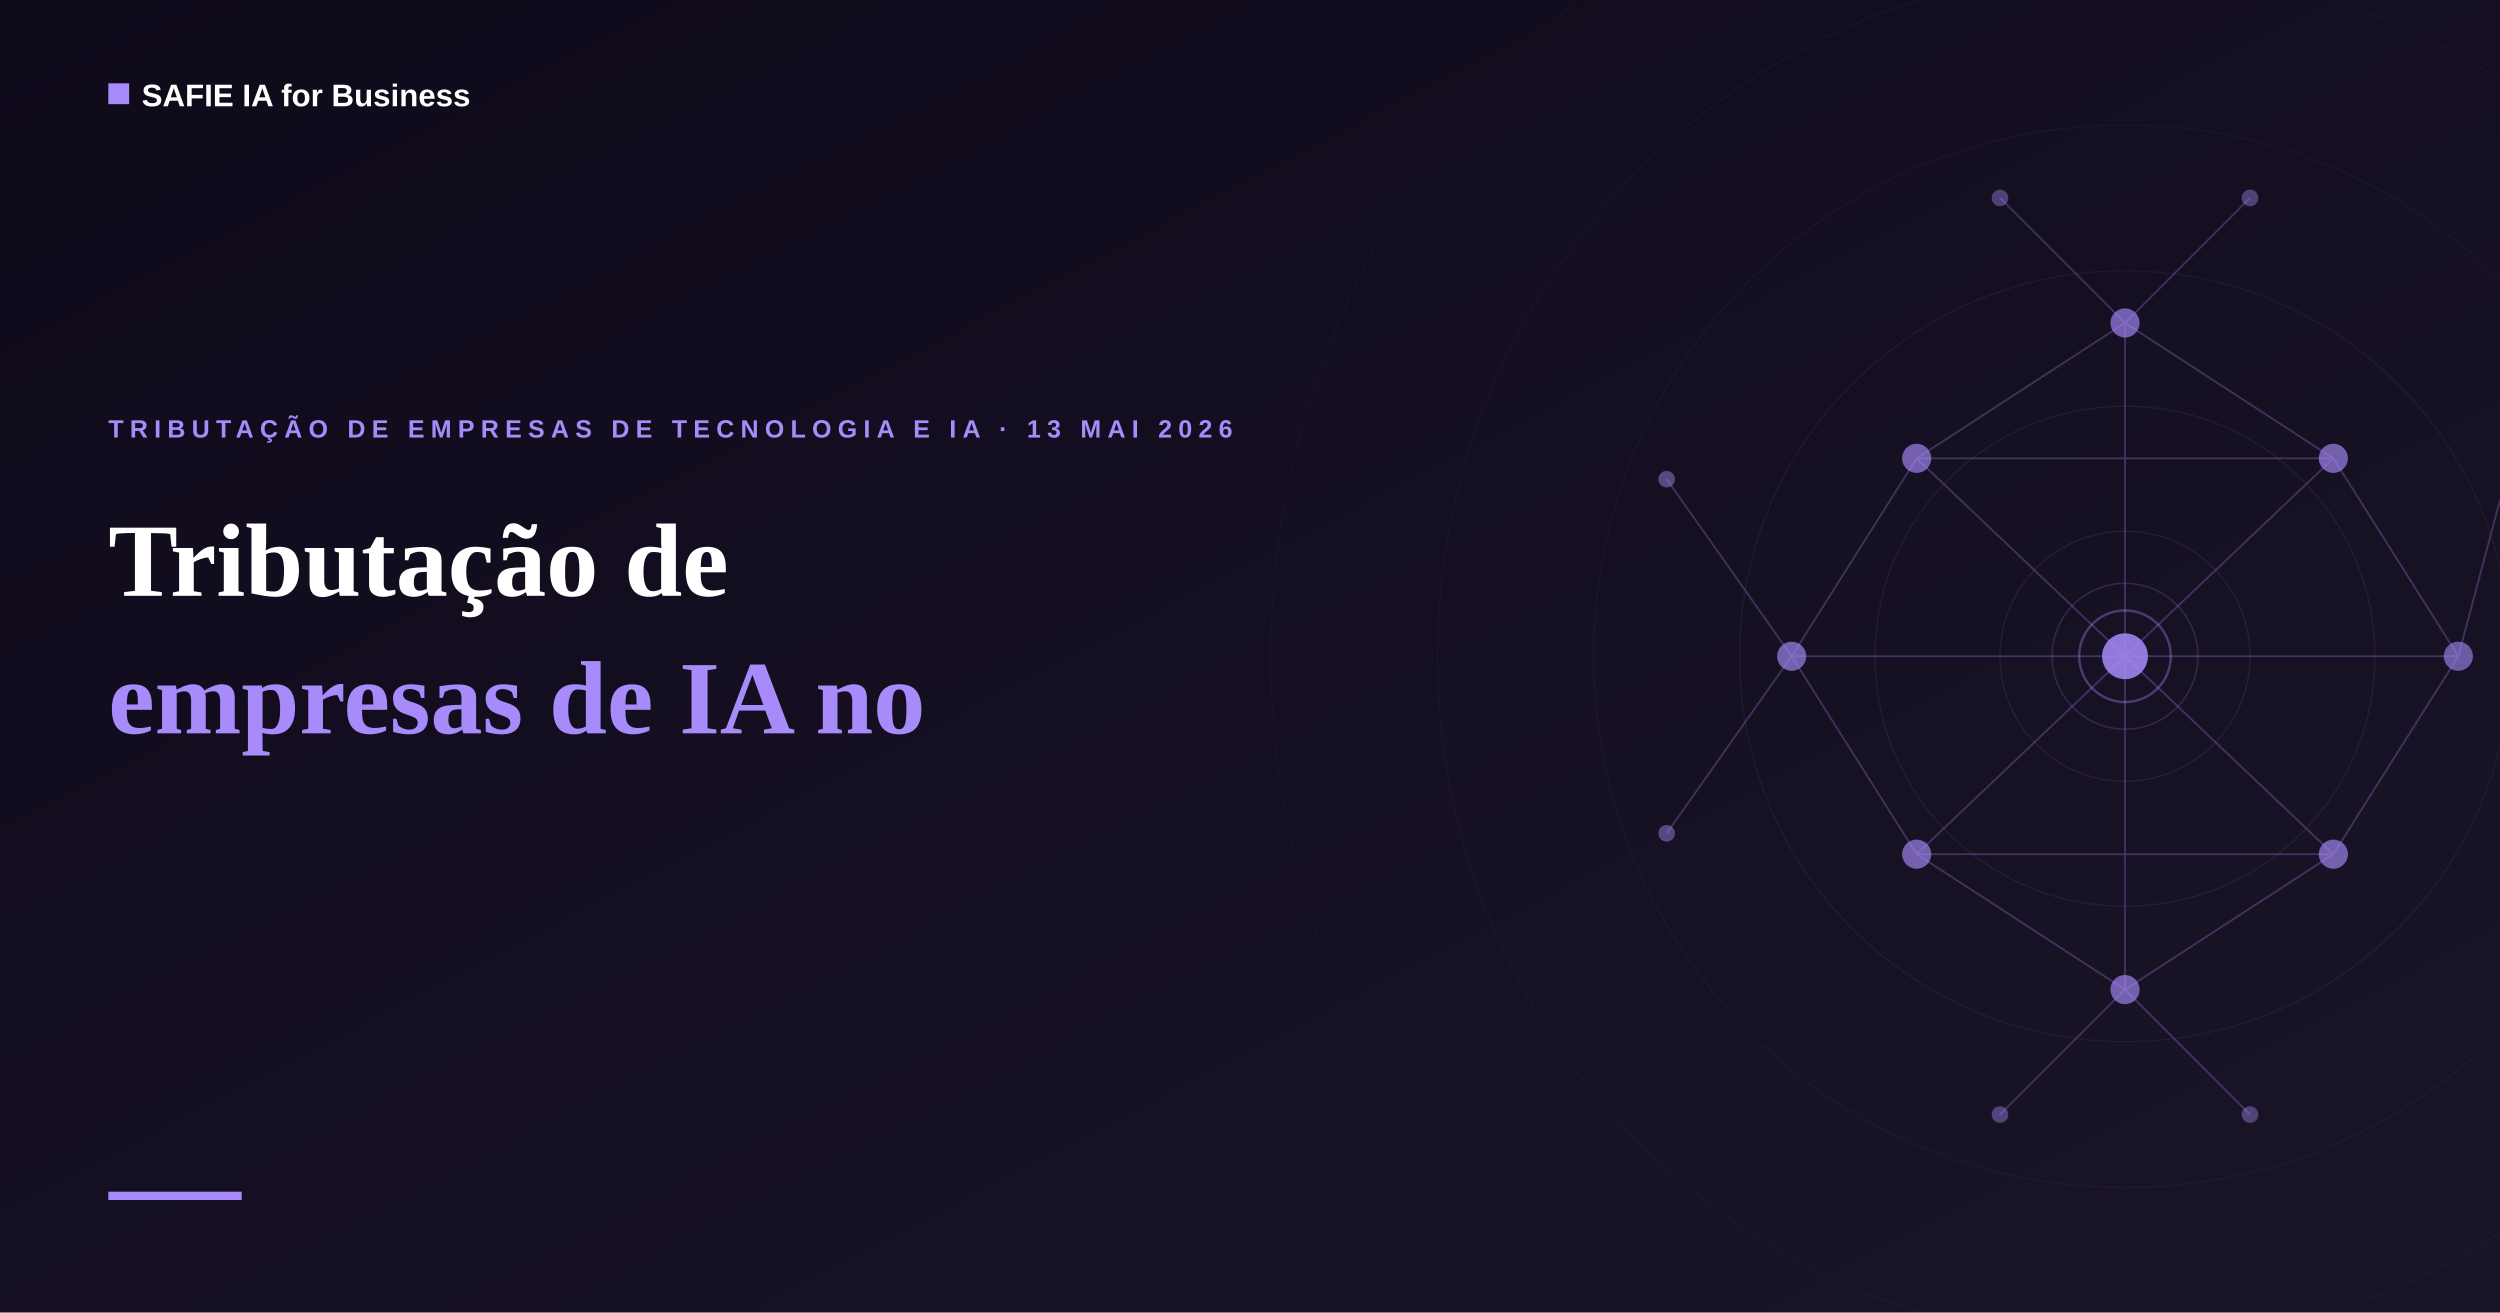
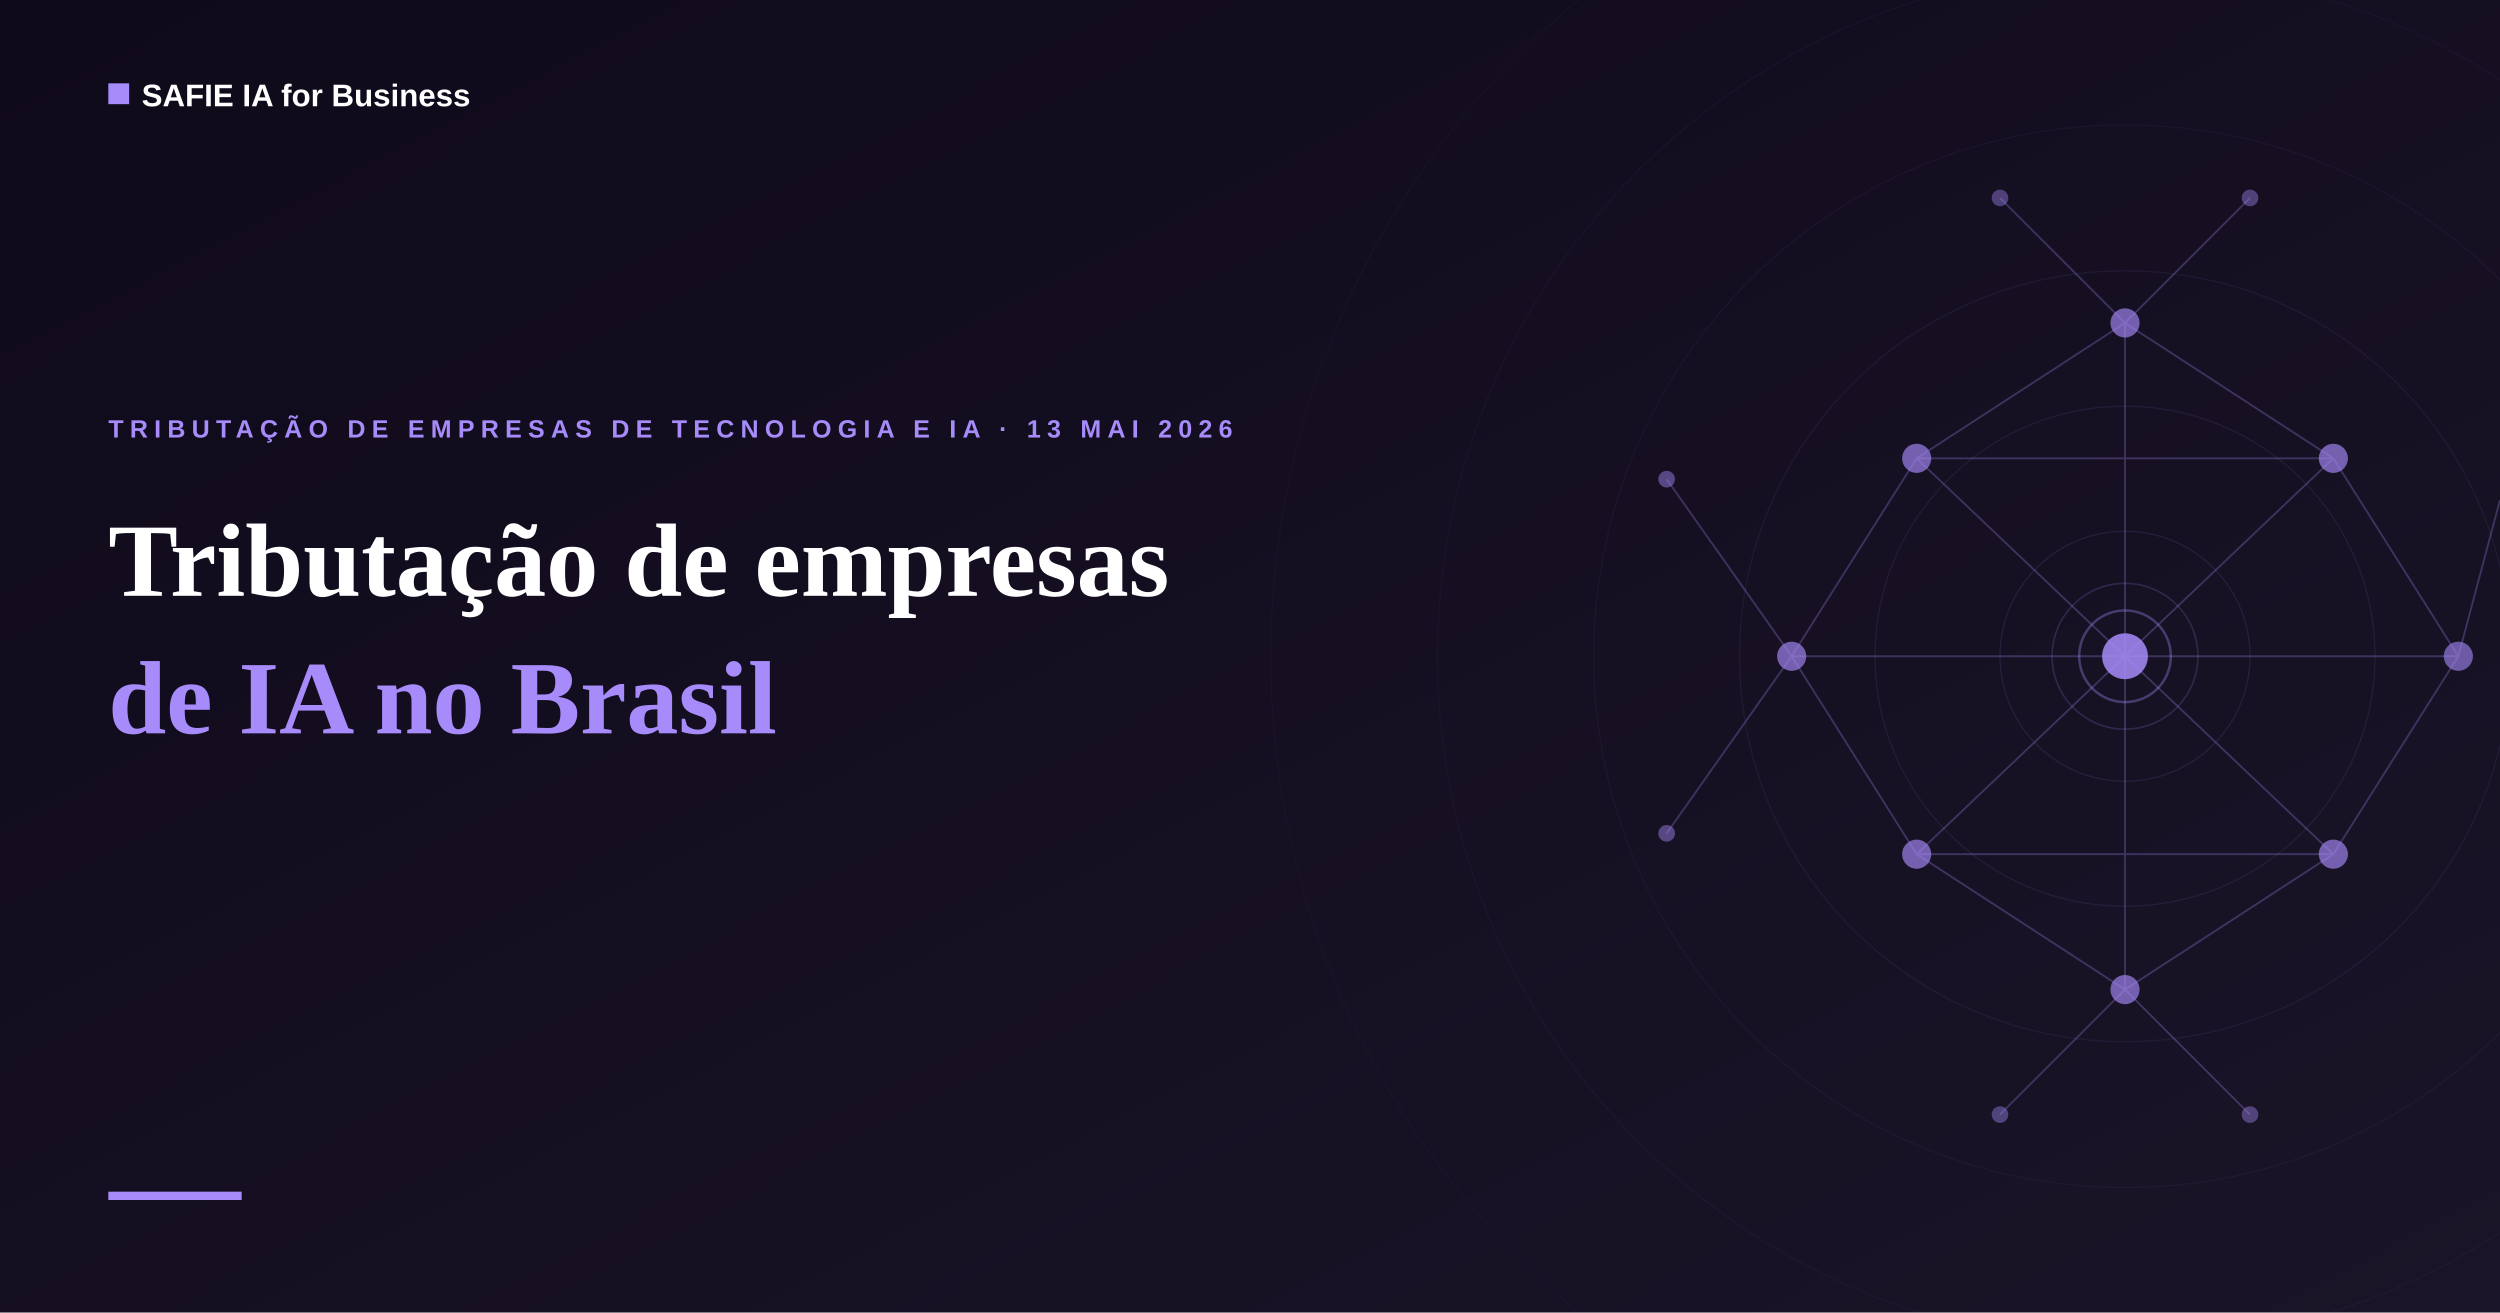
<svg xmlns="http://www.w3.org/2000/svg" viewBox="0 0 1200 630" width="1200" height="630">
  <defs>
    <linearGradient id="bg-grad" x1="0%" y1="0%" x2="100%" y2="100%">
      <stop offset="0%" stop-color="#0f0a1a" />
      <stop offset="100%" stop-color="#1a1428" />
    </linearGradient>
  </defs>
  <rect width="1200" height="630" fill="url(#bg-grad)" />
  <g stroke="#a78bfa" fill="none">
    <circle cx="1020" cy="315" r="60" stroke-width="0.6" opacity="0.12" />
    <circle cx="1020" cy="315" r="120" stroke-width="0.6" opacity="0.10" />
    <circle cx="1020" cy="315" r="185" stroke-width="0.6" opacity="0.08" />
    <circle cx="1020" cy="315" r="255" stroke-width="0.5" opacity="0.06" />
    <circle cx="1020" cy="315" r="330" stroke-width="0.5" opacity="0.05" />
    <circle cx="1020" cy="315" r="410" stroke-width="0.4" opacity="0.04" />
  </g>
  <g stroke="#a78bfa" stroke-width="0.9" opacity="0.28" fill="none">
    <line x1="1020" y1="315" x2="920" y2="220" />
    <line x1="1020" y1="315" x2="1120" y2="220" />
    <line x1="1020" y1="315" x2="920" y2="410" />
    <line x1="1020" y1="315" x2="1120" y2="410" />
    <line x1="1020" y1="315" x2="860" y2="315" />
    <line x1="1020" y1="315" x2="1180" y2="315" />
    <line x1="1020" y1="315" x2="1020" y2="155" />
    <line x1="1020" y1="315" x2="1020" y2="475" />
    <line x1="920" y1="220" x2="1120" y2="220" />
    <line x1="920" y1="410" x2="1120" y2="410" />
    <line x1="920" y1="220" x2="860" y2="315" />
    <line x1="920" y1="410" x2="860" y2="315" />
    <line x1="1120" y1="220" x2="1180" y2="315" />
    <line x1="1120" y1="410" x2="1180" y2="315" />
    <line x1="1020" y1="155" x2="920" y2="220" />
    <line x1="1020" y1="155" x2="1120" y2="220" />
    <line x1="1020" y1="475" x2="920" y2="410" />
    <line x1="1020" y1="475" x2="1120" y2="410" />
    <line x1="860" y1="315" x2="800" y2="230" />
    <line x1="860" y1="315" x2="800" y2="400" />
    <line x1="1180" y1="315" x2="1200" y2="240" />
    <line x1="1020" y1="155" x2="960" y2="95" />
    <line x1="1020" y1="155" x2="1080" y2="95" />
    <line x1="1020" y1="475" x2="960" y2="535" />
    <line x1="1020" y1="475" x2="1080" y2="535" />
  </g>
  <circle cx="1020" cy="315" r="11" fill="#a78bfa" opacity="0.85" />
  <circle cx="1020" cy="315" r="22" fill="none" stroke="#a78bfa" stroke-width="1.2" opacity="0.35" />
  <circle cx="1020" cy="315" r="35" fill="none" stroke="#a78bfa" stroke-width="0.8" opacity="0.18" />
  <circle cx="920" cy="220" r="7" fill="#a78bfa" opacity="0.65" />
  <circle cx="1120" cy="220" r="7" fill="#a78bfa" opacity="0.65" />
  <circle cx="920" cy="410" r="7" fill="#a78bfa" opacity="0.65" />
  <circle cx="1120" cy="410" r="7" fill="#a78bfa" opacity="0.65" />
  <circle cx="860" cy="315" r="7" fill="#a78bfa" opacity="0.65" />
  <circle cx="1180" cy="315" r="7" fill="#a78bfa" opacity="0.60" />
  <circle cx="1020" cy="155" r="7" fill="#a78bfa" opacity="0.65" />
  <circle cx="1020" cy="475" r="7" fill="#a78bfa" opacity="0.65" />
  <circle cx="800" cy="230" r="4" fill="#a78bfa" opacity="0.45" />
  <circle cx="800" cy="400" r="4" fill="#a78bfa" opacity="0.45" />
  <circle cx="960" cy="95" r="4" fill="#a78bfa" opacity="0.40" />
  <circle cx="1080" cy="95" r="4" fill="#a78bfa" opacity="0.40" />
  <circle cx="960" cy="535" r="4" fill="#a78bfa" opacity="0.40" />
  <circle cx="1080" cy="535" r="4" fill="#a78bfa" opacity="0.40" />
  <rect x="52" y="40" width="10" height="10" fill="#a78bfa" />
  <text x="68" y="51" fill="#ffffff" font-family="'DM Sans', Arial, sans-serif" font-size="15" font-weight="600">SAFIE IA for Business</text>
  <text x="52" y="210" fill="#a78bfa" font-family="'DM Sans', Arial, sans-serif" font-size="12" font-weight="600" letter-spacing="3">TRIBUTAÇÃO DE EMPRESAS DE TECNOLOGIA E IA · 13 MAI 2026</text>
-   <text x="52" y="286" fill="#ffffff" font-family="Georgia, 'Times New Roman', serif" font-size="50" font-weight="700">Tributação de</text>
-   <text x="52" y="352" fill="#a78bfa" font-family="Georgia, 'Times New Roman', serif" font-size="50" font-weight="700">empresas de IA no</text>
+   <text x="52" y="286" fill="#ffffff" font-family="Georgia, 'Times New Roman', serif" font-size="50" font-weight="700">Tributação de empresas</text>
+   <text x="52" y="352" fill="#a78bfa" font-family="Georgia, 'Times New Roman', serif" font-size="50" font-weight="700">de IA no Brasil</text>
  <text x="52" y="418" fill="#a78bfa" font-family="Georgia, 'Times New Roman', serif" font-size="50" font-weight="700" />
  <rect x="52" y="572" width="64" height="4" fill="#a78bfa" />
</svg>
